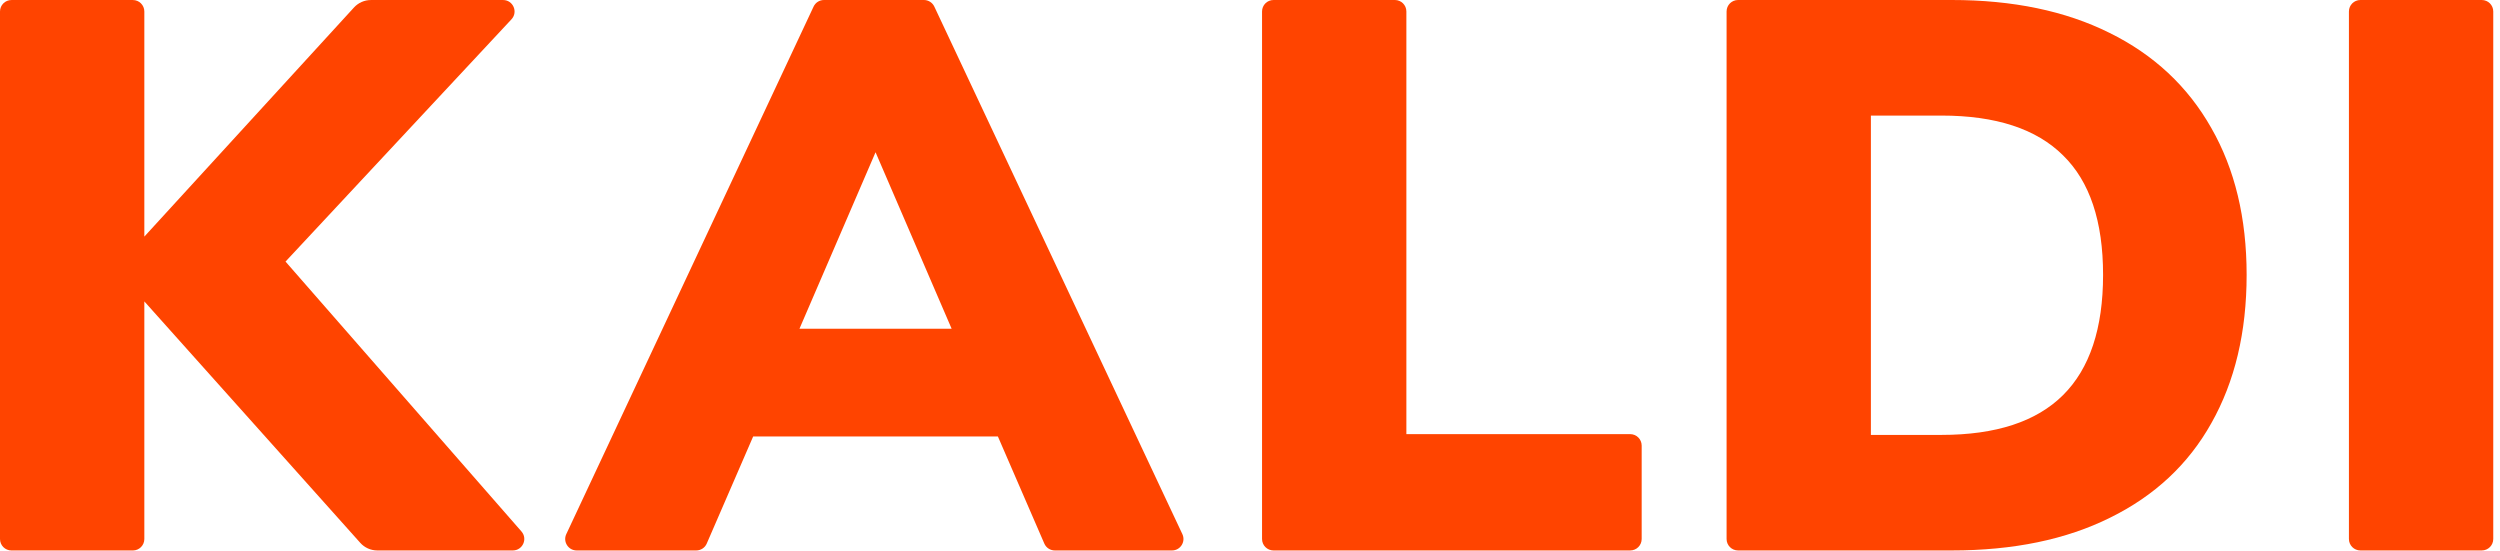
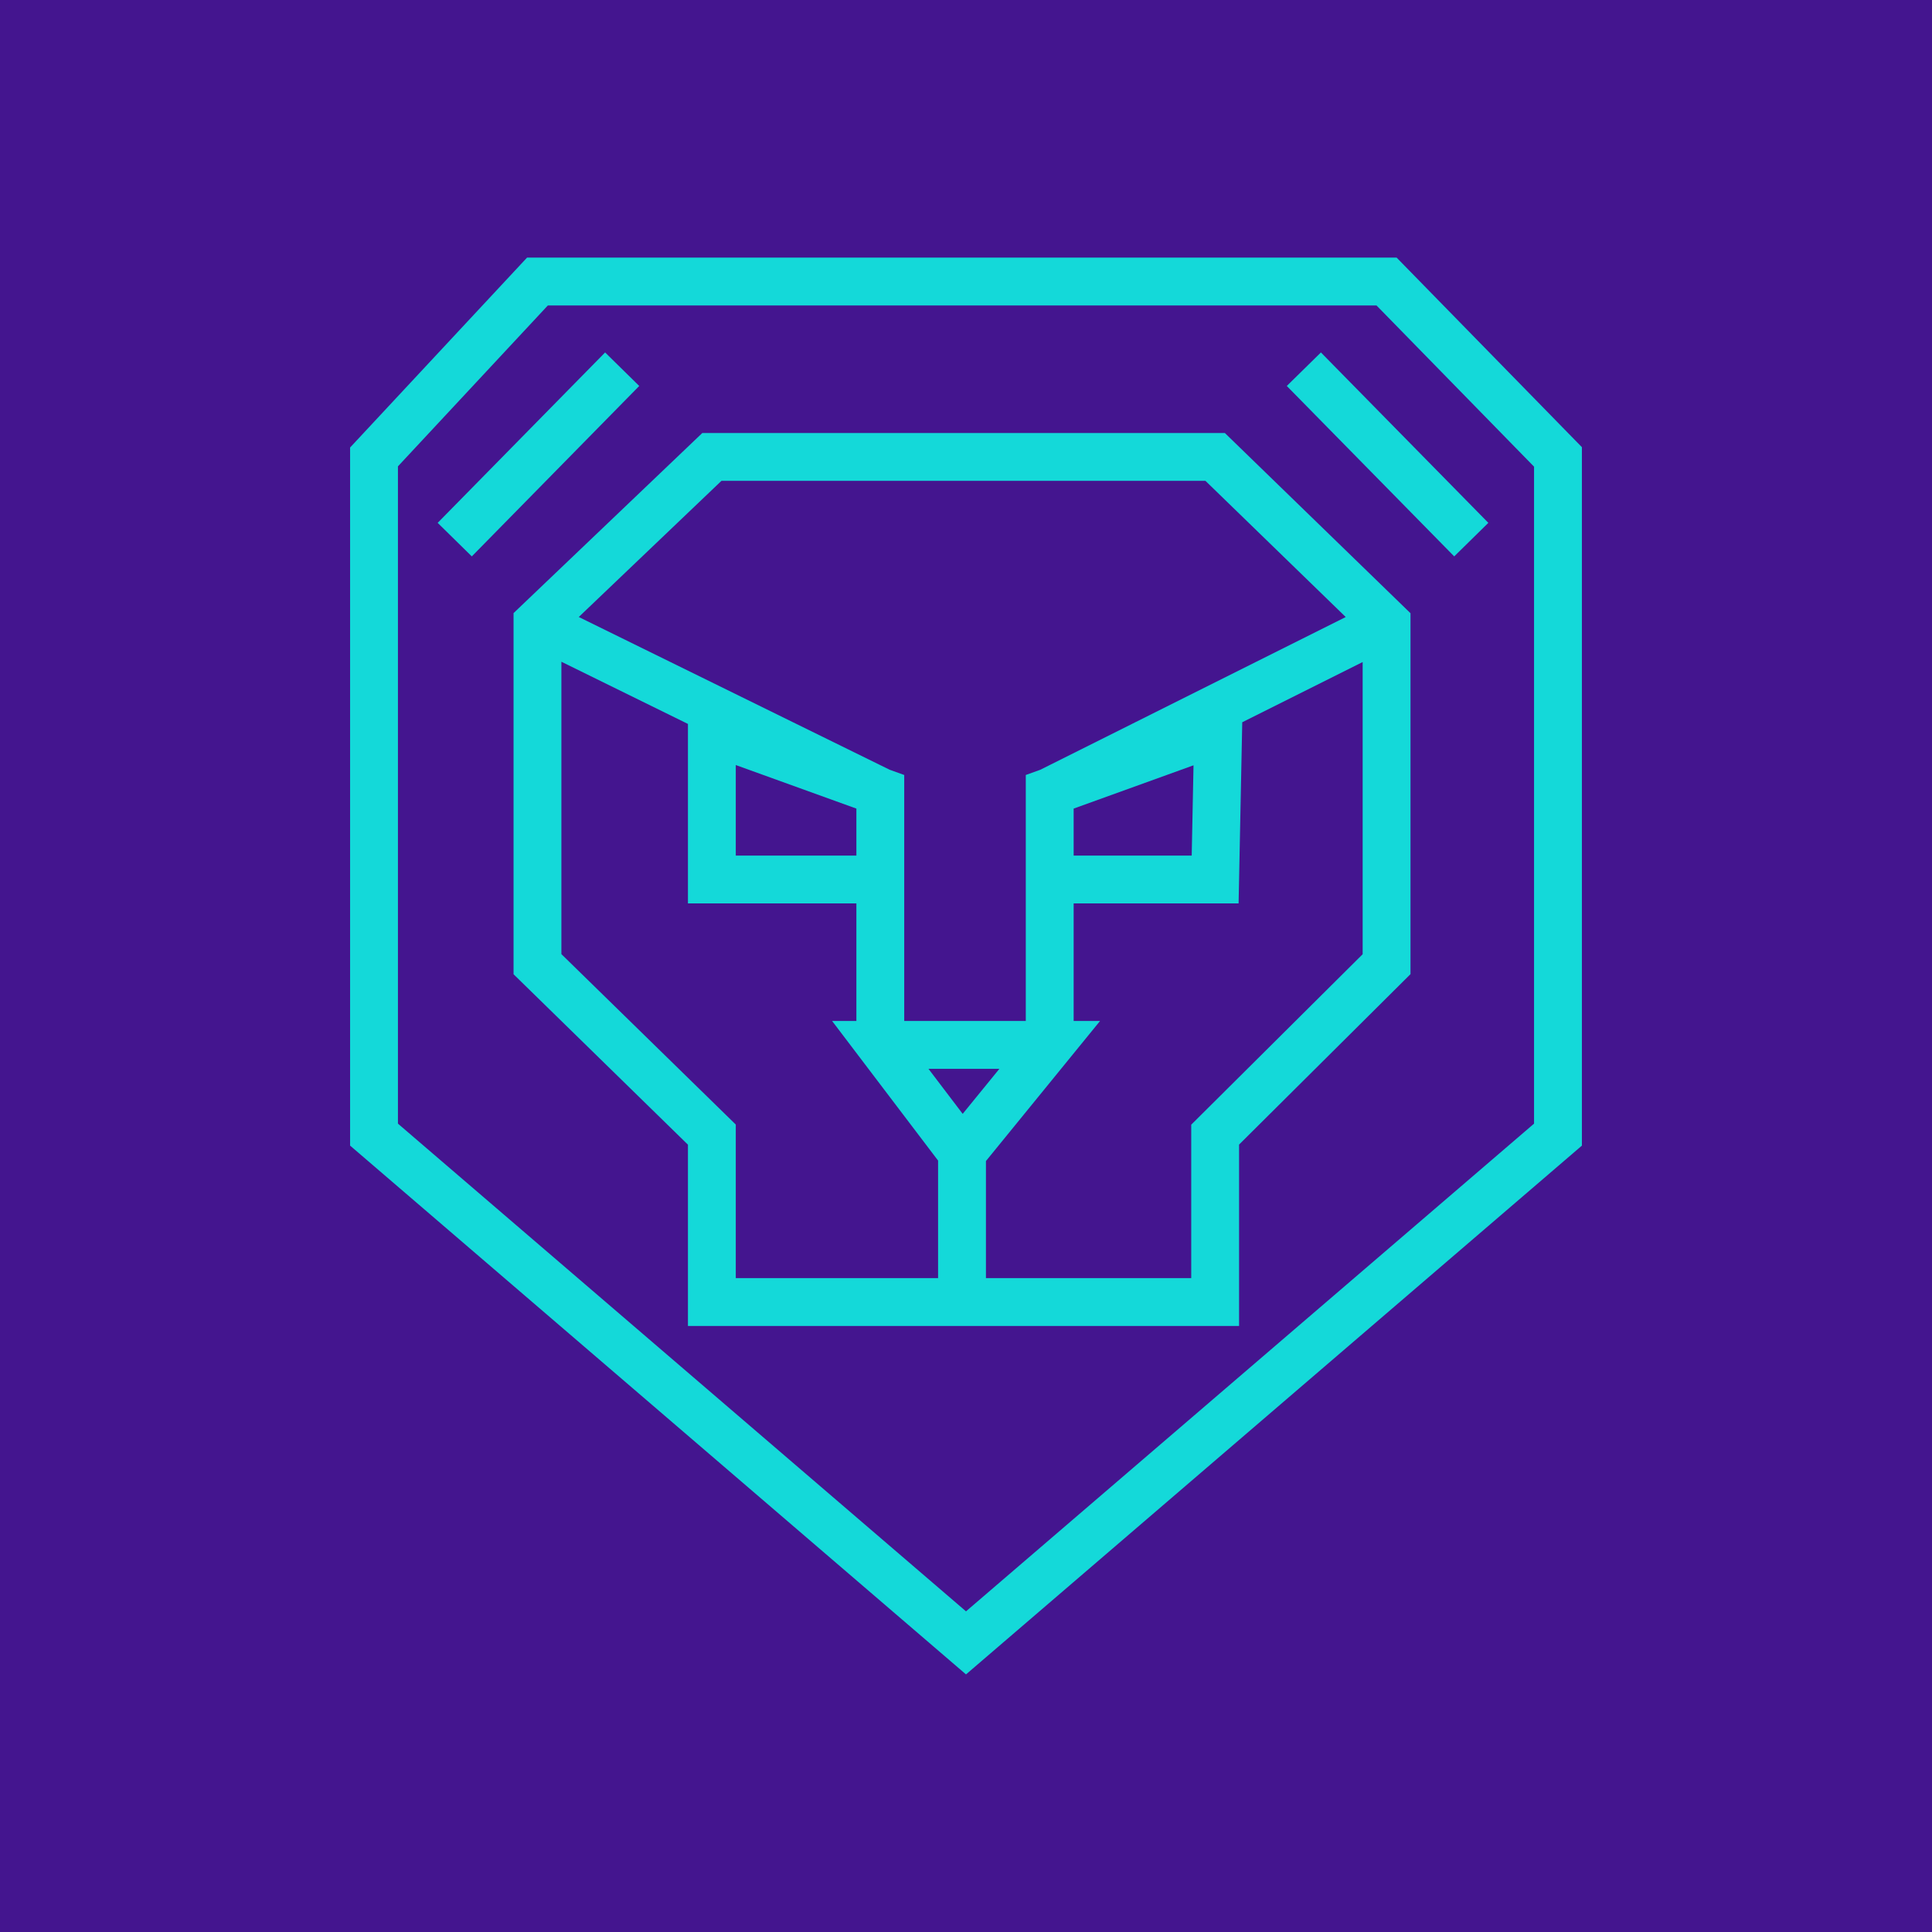
- <svg xmlns="http://www.w3.org/2000/svg" xmlns:xlink="http://www.w3.org/1999/xlink" viewBox="0 0 109 24">
-   <g transform="translate(-1470)">
-     <g style="mix-blend-mode:normal" transform="translate(1470)" fill="#f40">
-       <use xlink:href="#b" style="mix-blend-mode:normal" />
-       <use xlink:href="#c" style="mix-blend-mode:normal" />
-       <use xlink:href="#d" style="mix-blend-mode:normal" />
-       <use xlink:href="#e" style="mix-blend-mode:normal" />
-       <use xlink:href="#f" style="mix-blend-mode:normal" />
-     </g>
+ <svg xmlns="http://www.w3.org/2000/svg" data-v-fde0c5aa="" viewBox="0 0 300 300" class="icon">
+   <defs data-v-fde0c5aa="" />
+   <rect data-v-fde0c5aa="" fill="#44158F" x="0" y="0" width="300px" height="300px" class="logo-background-square" />
+   <defs data-v-fde0c5aa="" />
+   <g data-v-fde0c5aa="" id="6b1d4c38-1f3a-416d-924a-ccd77a570022" fill="#14D9D9" stroke="none" transform="matrix(2.250271,0,0,2.250271,38.61158,37.74973)">
+     <path d="M49.5 98.766L7 62.277V14.105L19.211 1h60.004L92 14.082v48.195L49.5 98.766zM10.301 60.761L49.5 94.415l39.198-33.654V15.427L77.826 4.301H20.647L10.301 15.405v45.356zm58.042 13.96h-38.03V62.213L18.279 50.452v-24.92l13.024-12.427h36.06l12.81 12.435v24.904l-11.83 11.762v12.515zM50.876 71.42h14.166V60.833L76.871 49.07V28.908l-8.309 4.156-.252 12.5H56.928v8.113h1.822l-7.874 9.665v8.078zm-17.262 0h13.96v-8.109l-7.313-9.634h1.675v-8.113H30.313V33.179l-8.733-4.292v20.176l12.034 11.761V71.42zm13.297-14.441l2.36 3.107 2.532-3.107h-4.892zm-1.674-3.302h8.389V36.702l.999-.359 21.078-10.541-9.68-9.397H32.625L22.779 25.8l21.453 10.54 1.005.362v16.975zm11.691-11.414h8.147l.125-6.229-8.272 2.987v3.242zm-23.314 0h8.322v-3.242l-8.322-3.005v6.247zm49.575-20.645L71.636 9.858l2.355-2.313 11.553 11.759-2.355 2.314zm-67.791 0l-2.355-2.314L24.597 7.545l2.355 2.313-11.554 11.76z" />
  </g>
-   <defs>
-     <path id="b" d="M22.735 23.171c.283.323.053.829-.376.829h-5.907c-.285 0-.556-.121-.745-.333l-9.414-10.526v10.36c0 .276-.224.5-.5.5h-5.293c-.276 0-.5-.224-.5-.5v-23c0-.276.224-.5.5-.5h5.293c.276 0 .5.224.5.5v9.815l9.141-9.99c.19-.207.457-.325.738-.325h5.762c.437 0 .664.521.366.841l-9.851 10.563 10.287 11.767z" />
-     <path id="c" d="M45.991 24c-.199 0-.38-.118-.459-.301l-2.024-4.669h-10.67l-2.024 4.669c-.079.183-.259.301-.459.301h-5.212c-.366 0-.608-.381-.453-.712l10.782-23c.082-.176.259-.288.453-.288h4.358c.194 0 .37.112.453.287l10.815 23c.156.332-.086.713-.452.713h-5.108zm-11.135-9.668h6.635l-3.317-7.694-3.317 7.694z" />
-     <path id="d" d="M55.525 24c-.276 0-.5-.224-.5-.5v-23c0-.276.224-.5.5-.5h5.293c.276 0 .5.224.5.5v18.428h9.759c.276 0 .5.224.5.5v4.072c0 .276-.224.5-.5.5h-15.552z" />
-     <path id="e" d="M75.279.5c0-.276.224-.5.5-.5h9.315c2.667 0 4.959.477 6.874 1.43 1.938.953 3.42 2.338 4.446 4.153 1.026 1.793 1.539 3.926 1.539 6.4 0 2.496-.513 4.652-1.539 6.468-1.003 1.793-2.474 3.166-4.412 4.119-1.915.953-4.218 1.43-6.908 1.43h-9.315c-.276 0-.5-.224-.5-.5v-23zm9.37 18.462c2.371 0 4.138-.579 5.301-1.736 1.163-1.157 1.744-2.905 1.744-5.242 0-2.338-.581-4.074-1.744-5.209-1.163-1.157-2.93-1.736-5.301-1.736h-3.078v13.923h3.078z" />
-     <path id="f" d="M102.913 24c-.276 0-.5-.224-.5-.5v-23c0-.276.224-.5.5-.5h5.293c.276 0 .5.224.5.5v23c0 .276-.224.5-.5.5h-5.293z" />
-   </defs>
</svg>
